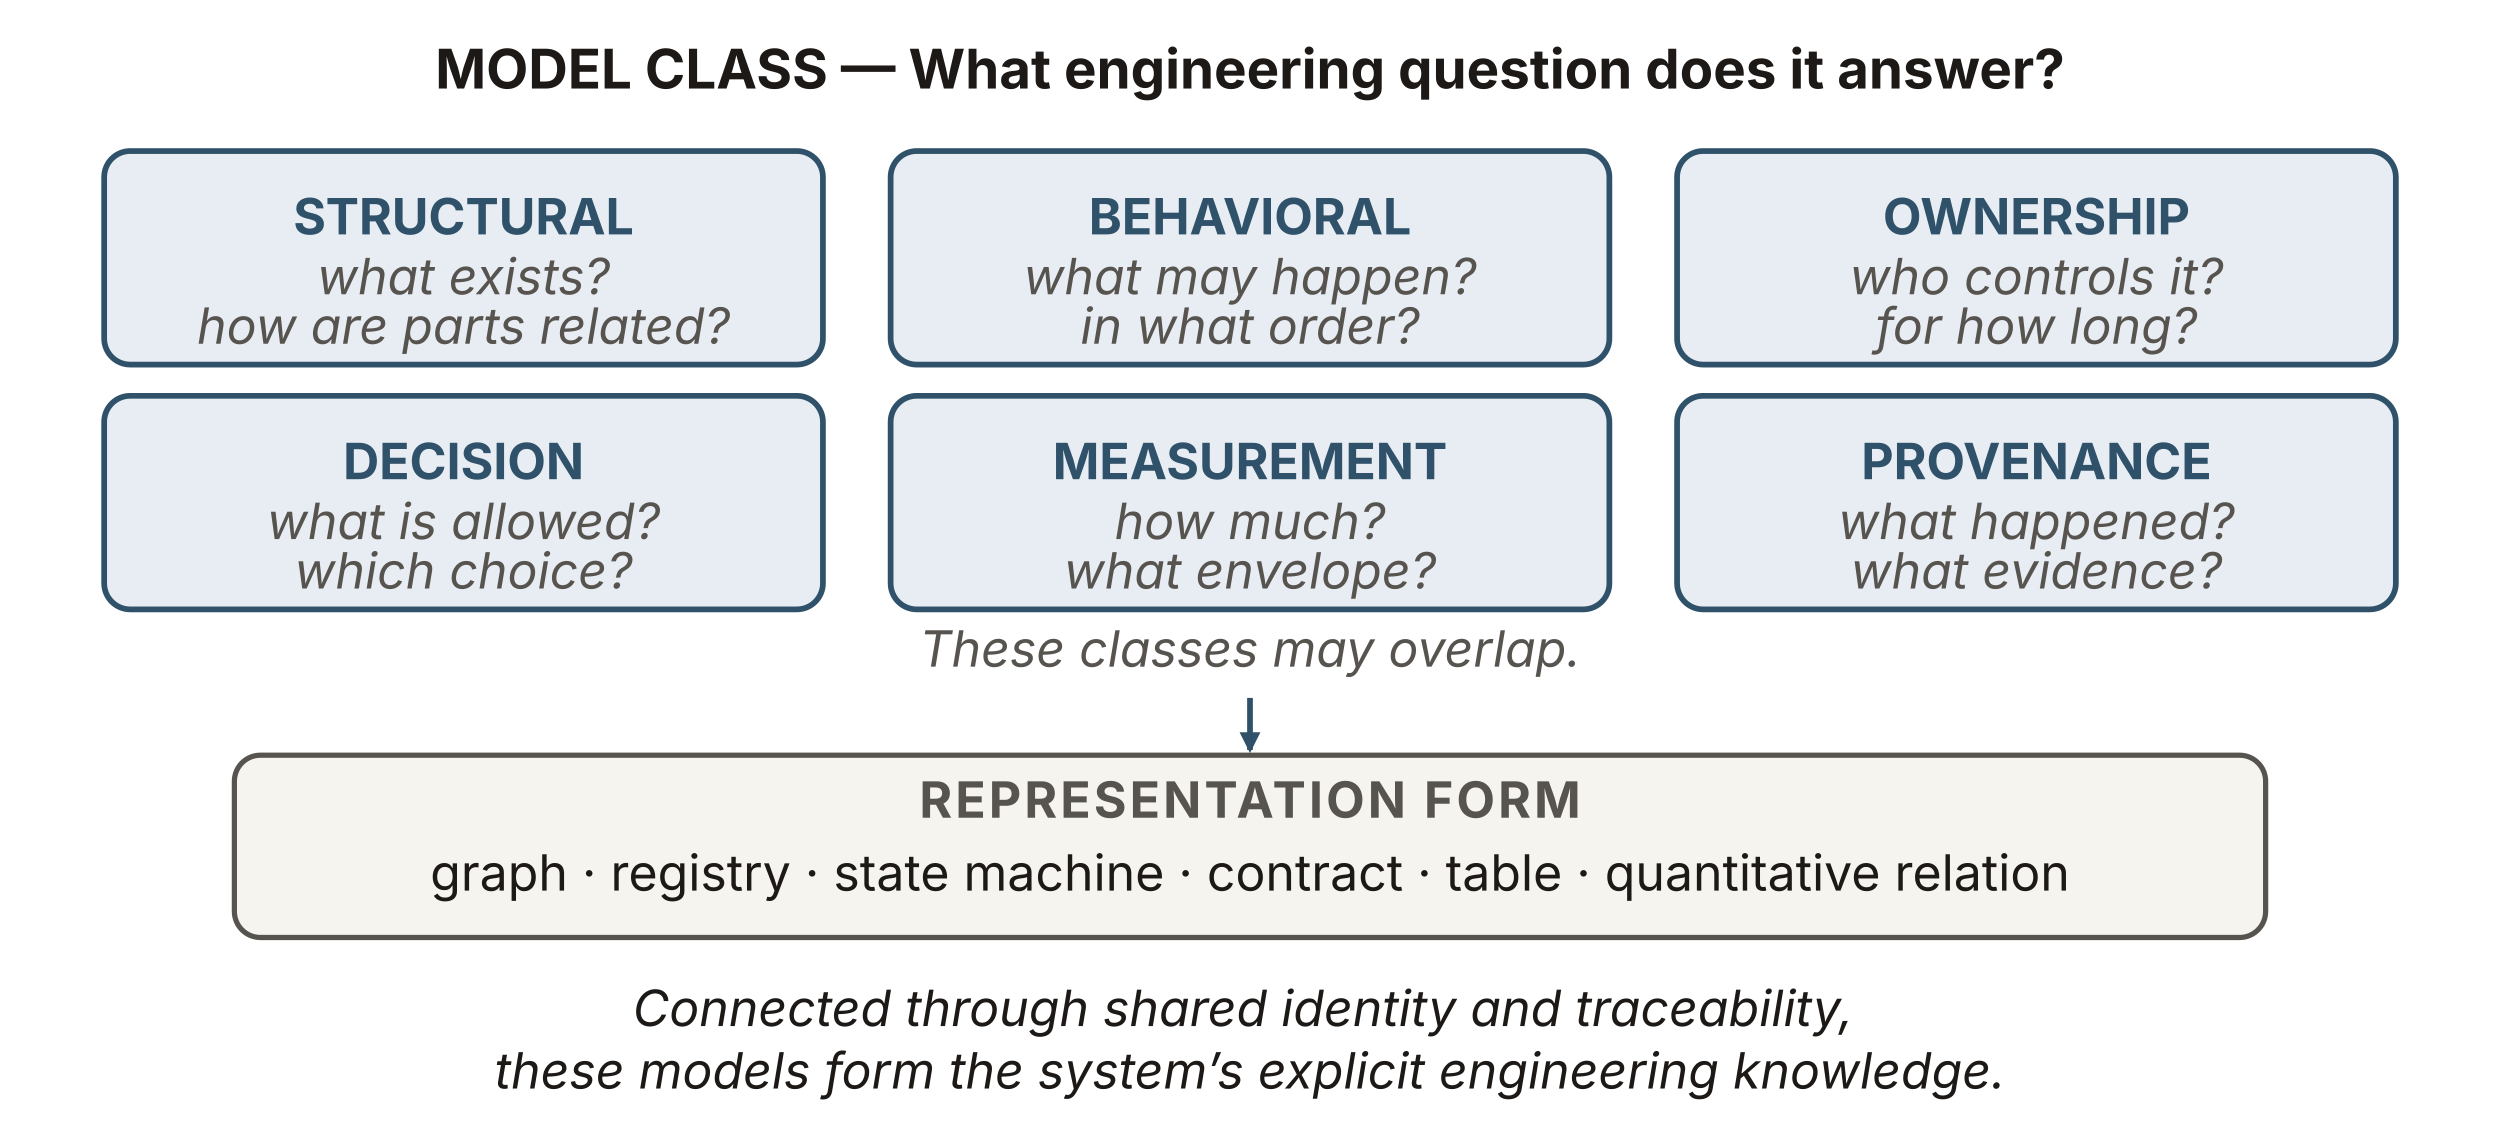
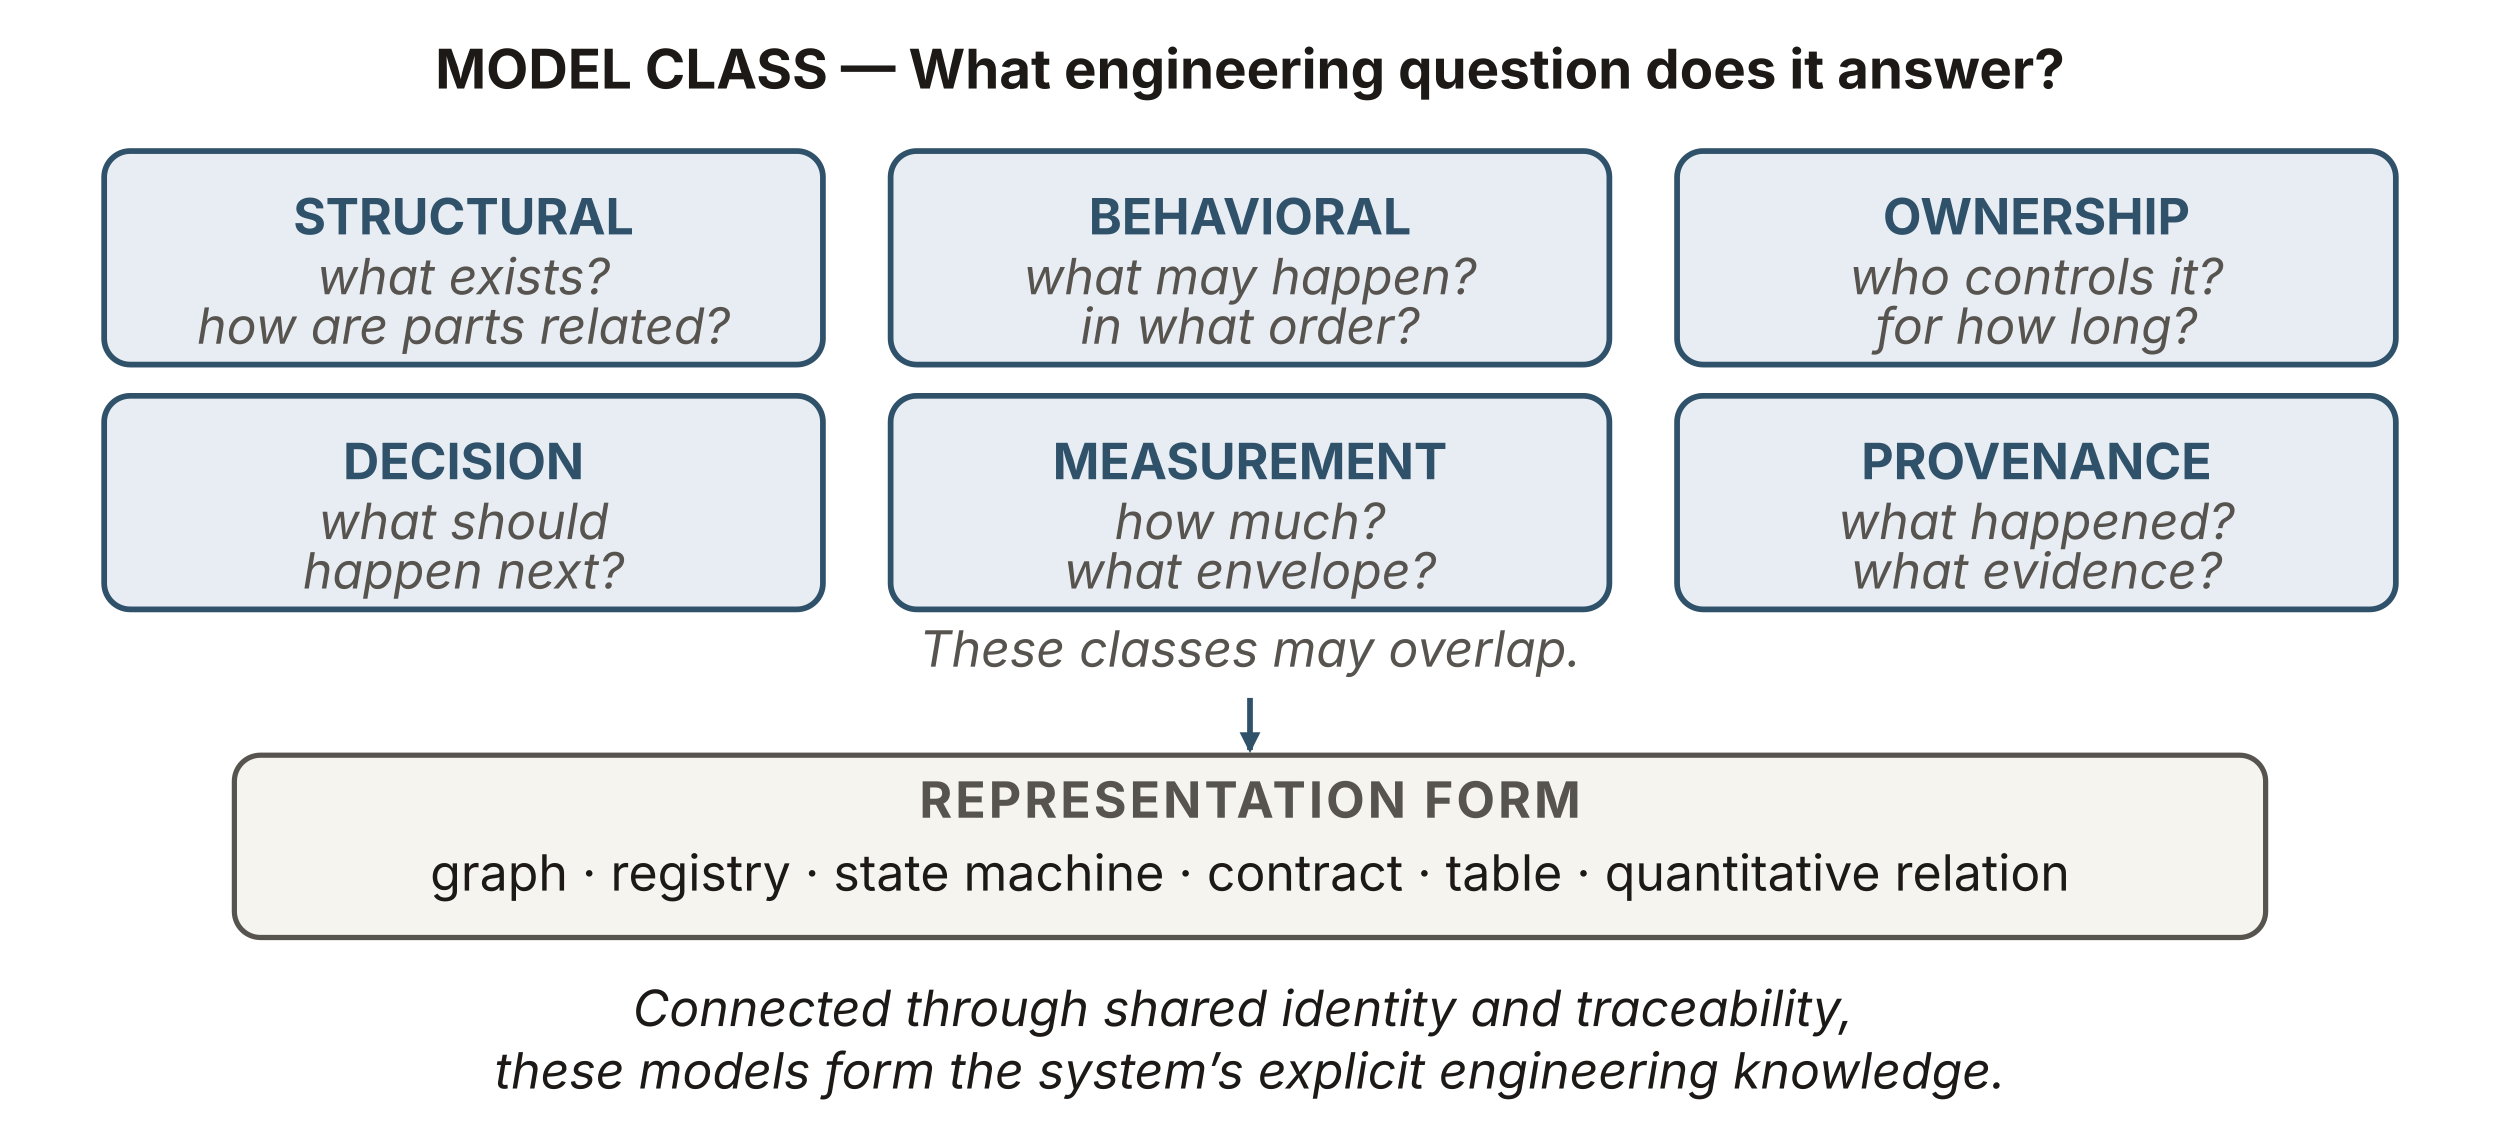
<svg xmlns="http://www.w3.org/2000/svg" viewBox="0 0 960 440" width="960" height="440" role="img" aria-labelledby="onTitle onDesc" font-family="'Source Sans 3', -apple-system, 'Segoe UI', sans-serif">
  <defs>
    <marker id="on-b" viewBox="0 0 10 10" refX="8.5" refY="5" markerWidth="8" markerHeight="8" orient="auto" markerUnits="userSpaceOnUse">
      <path d="M0 0 L10 5 L0 10 z" fill="#2f5169" />
    </marker>
  </defs>
  <text x="480" y="34" text-anchor="middle" font-size="21" font-weight="700" fill="#1c1917">MODEL CLASS — What engineering question does it answer?</text>
  <rect x="40" y="58" width="276" height="82" rx="10" fill="#e7edf3" stroke="#2f5169" stroke-width="2.2" />
  <text x="178" y="90" text-anchor="middle" font-size="19.2" font-weight="700" fill="#2f5169">STRUCTURAL</text>
  <text x="178" y="113" text-anchor="middle" font-size="19.2" font-style="italic" fill="#57534e">what exists?</text>
  <text x="178" y="132" text-anchor="middle" font-size="19.2" font-style="italic" fill="#57534e">how are parts related?</text>
  <rect x="342" y="58" width="276" height="82" rx="10" fill="#e7edf3" stroke="#2f5169" stroke-width="2.2" />
  <text x="480" y="90" text-anchor="middle" font-size="19.2" font-weight="700" fill="#2f5169">BEHAVIORAL</text>
  <text x="480" y="113" text-anchor="middle" font-size="19.2" font-style="italic" fill="#57534e">what may happen?</text>
  <text x="480" y="132" text-anchor="middle" font-size="19.2" font-style="italic" fill="#57534e">in what order?</text>
  <rect x="644" y="58" width="276" height="82" rx="10" fill="#e7edf3" stroke="#2f5169" stroke-width="2.2" />
  <text x="782" y="90" text-anchor="middle" font-size="19.2" font-weight="700" fill="#2f5169">OWNERSHIP</text>
  <text x="782" y="113" text-anchor="middle" font-size="19.2" font-style="italic" fill="#57534e">who controls it?</text>
  <text x="782" y="132" text-anchor="middle" font-size="19.2" font-style="italic" fill="#57534e">for how long?</text>
  <rect x="40" y="152" width="276" height="82" rx="10" fill="#e7edf3" stroke="#2f5169" stroke-width="2.2" />
  <text x="178" y="184" text-anchor="middle" font-size="19.2" font-weight="700" fill="#2f5169">DECISION</text>
-   <text x="178" y="207" text-anchor="middle" font-size="19.2" font-style="italic" fill="#57534e">what is allowed?</text>
-   <text x="178" y="226" text-anchor="middle" font-size="19.2" font-style="italic" fill="#57534e">which choice?</text>
+   <text x="178" y="207" text-anchor="middle" font-size="19.2" font-style="italic" fill="#57534e">what should</text>
+   <text x="178" y="226" text-anchor="middle" font-size="19.2" font-style="italic" fill="#57534e">happen next?</text>
  <rect x="342" y="152" width="276" height="82" rx="10" fill="#e7edf3" stroke="#2f5169" stroke-width="2.2" />
  <text x="480" y="184" text-anchor="middle" font-size="19.2" font-weight="700" fill="#2f5169">MEASUREMENT</text>
  <text x="480" y="207" text-anchor="middle" font-size="19.2" font-style="italic" fill="#57534e">how much?</text>
  <text x="480" y="226" text-anchor="middle" font-size="19.2" font-style="italic" fill="#57534e">what envelope?</text>
  <rect x="644" y="152" width="276" height="82" rx="10" fill="#e7edf3" stroke="#2f5169" stroke-width="2.2" />
  <text x="782" y="184" text-anchor="middle" font-size="19.2" font-weight="700" fill="#2f5169">PROVENANCE</text>
  <text x="782" y="207" text-anchor="middle" font-size="19.2" font-style="italic" fill="#57534e">what happened?</text>
  <text x="782" y="226" text-anchor="middle" font-size="19.2" font-style="italic" fill="#57534e">what evidence?</text>
  <text x="480" y="256" text-anchor="middle" font-size="19.2" font-style="italic" fill="#57534e">These classes may overlap.</text>
  <rect id="classes" x="40" y="58" width="880" height="210" fill="none" stroke="none" />
  <line x1="480" y1="268" x2="480" y2="288" stroke="#2f5169" stroke-width="2.2" marker-end="url(#on-b)" />
  <rect id="forms" x="90" y="290" width="780" height="70" rx="10" fill="#f6f4ef" stroke="#57534e" stroke-width="2" />
  <text x="480" y="314" text-anchor="middle" font-size="19.2" font-weight="700" letter-spacing="1.2" fill="#57534e">REPRESENTATION FORM</text>
  <text x="480" y="342" text-anchor="middle" font-size="19.2" fill="#1c1917">graph · registry · state machine · contract · table · quantitative relation</text>
  <text x="480" y="394" text-anchor="middle" font-size="19.2" font-style="italic" fill="#1c1917">
    <tspan x="480">Connected through shared identity and traceability,</tspan>
    <tspan x="480" dy="24">these models form the system’s explicit engineering knowledge.</tspan>
  </text>
</svg>
